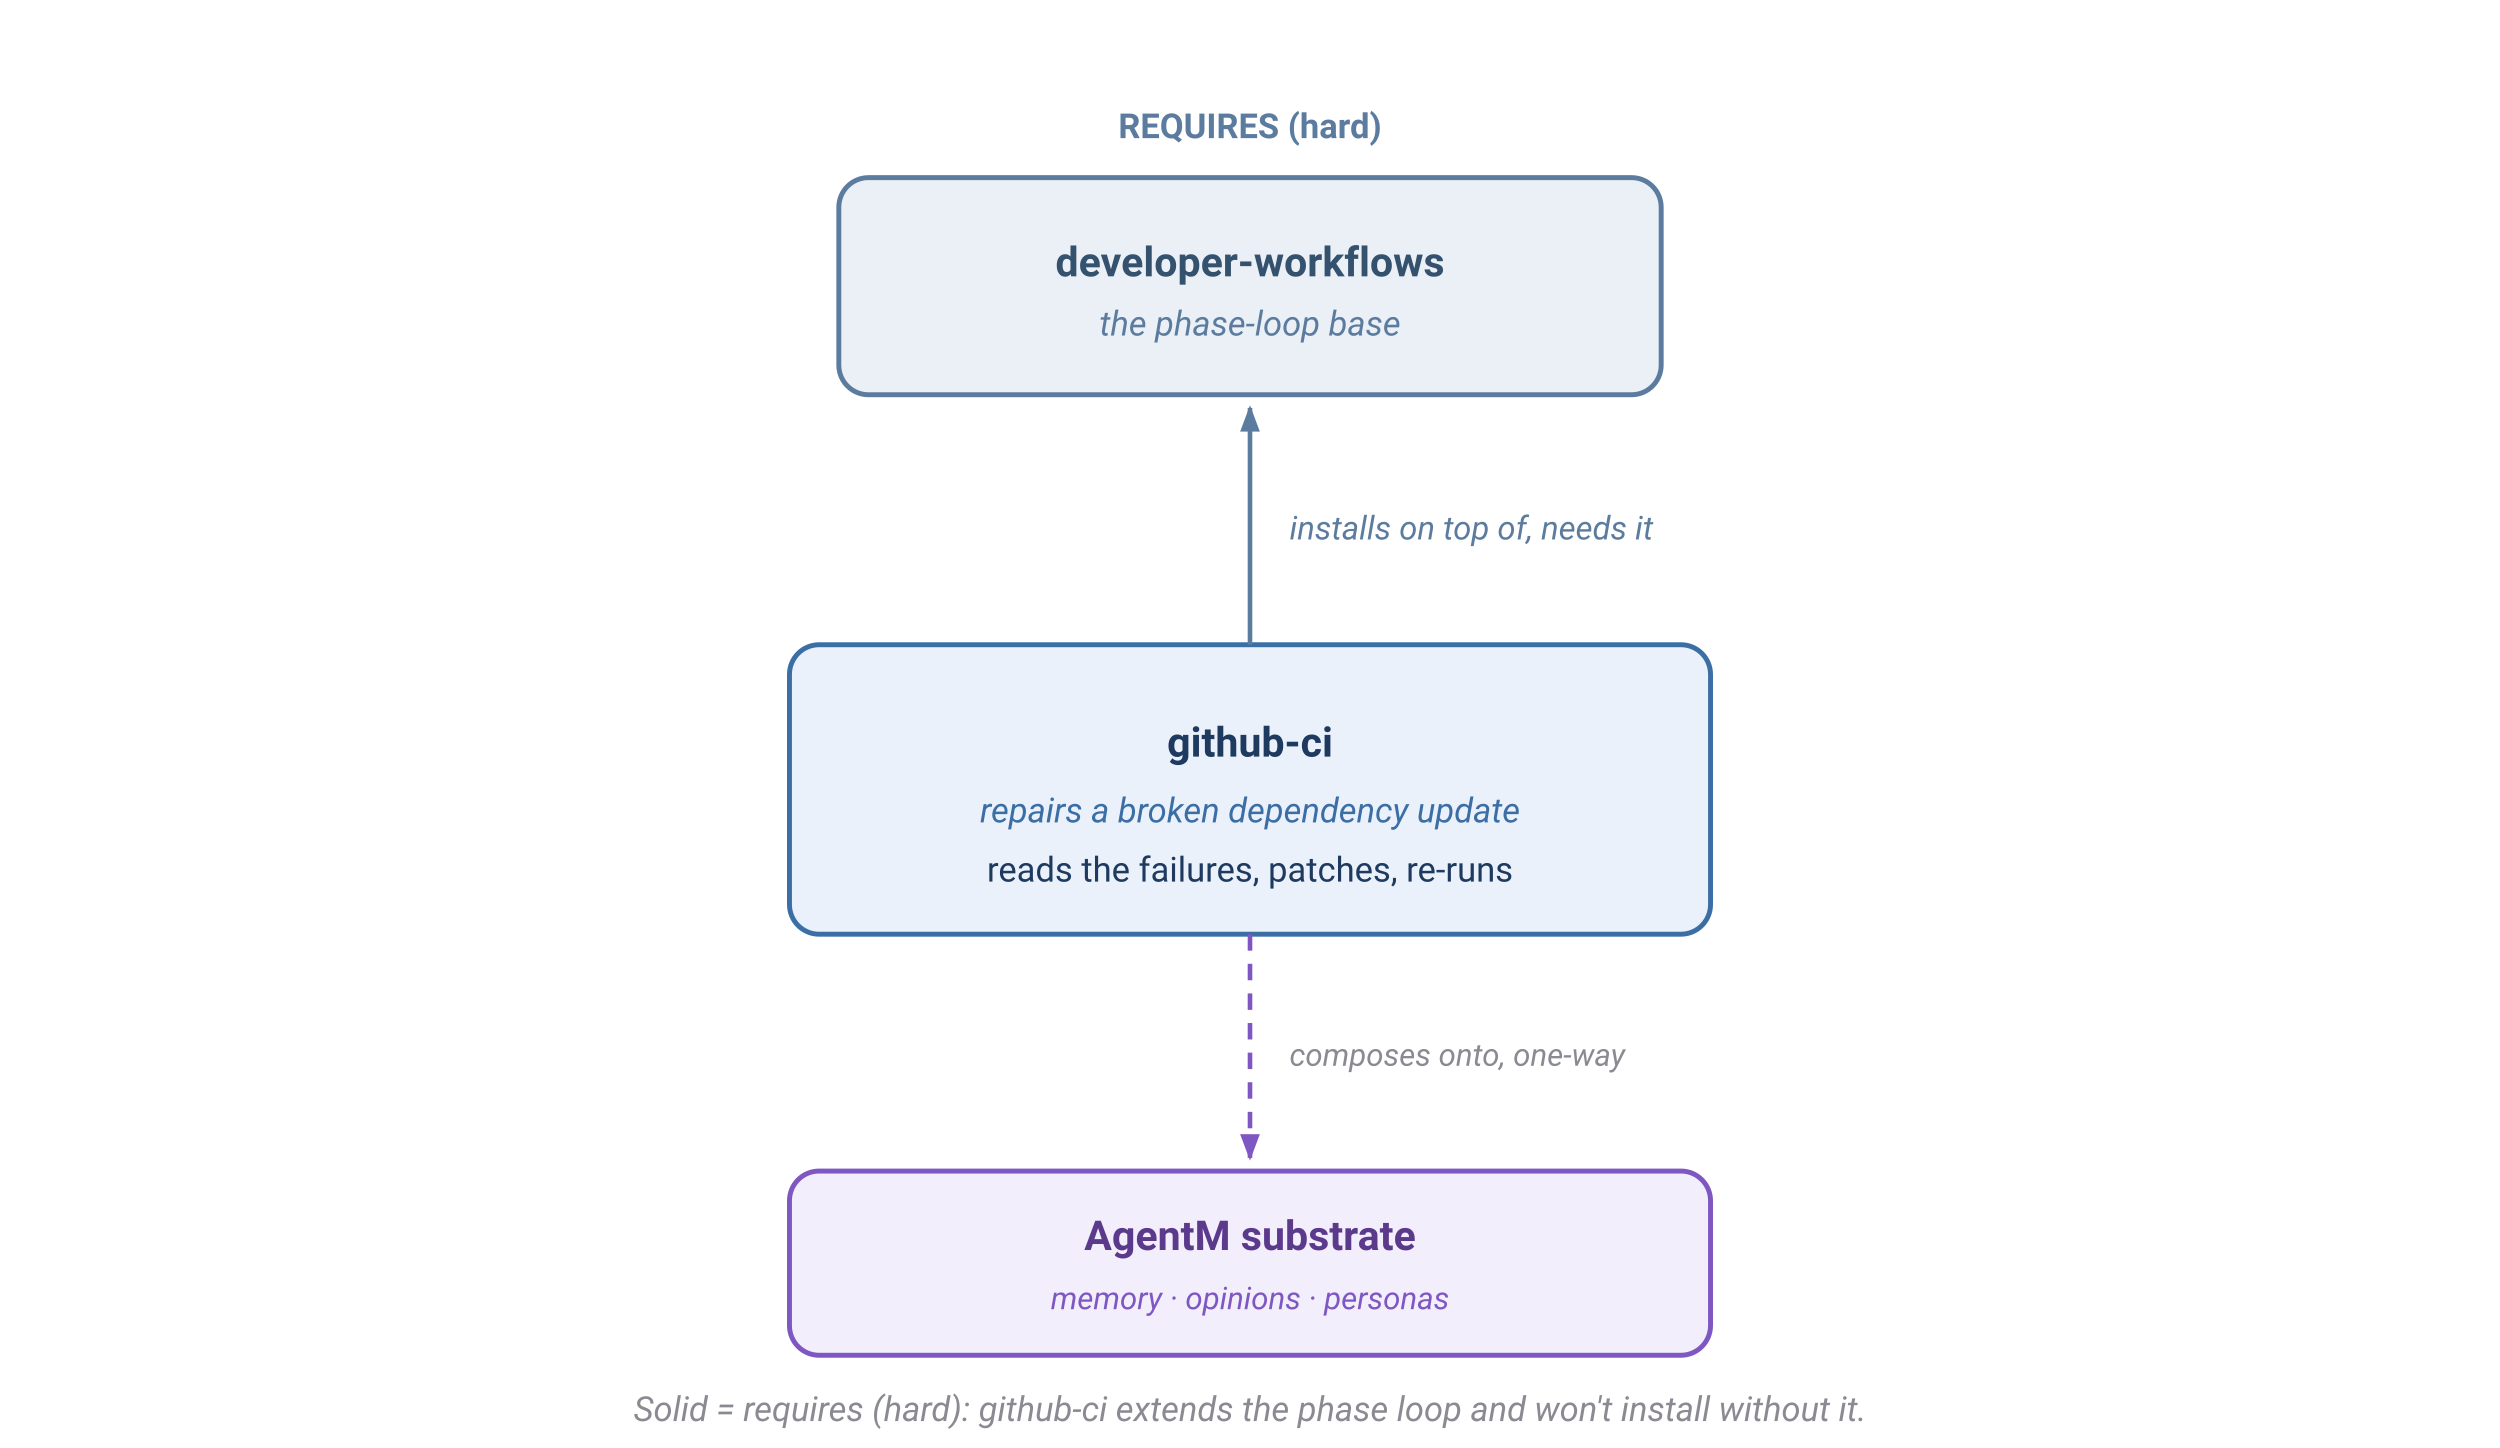
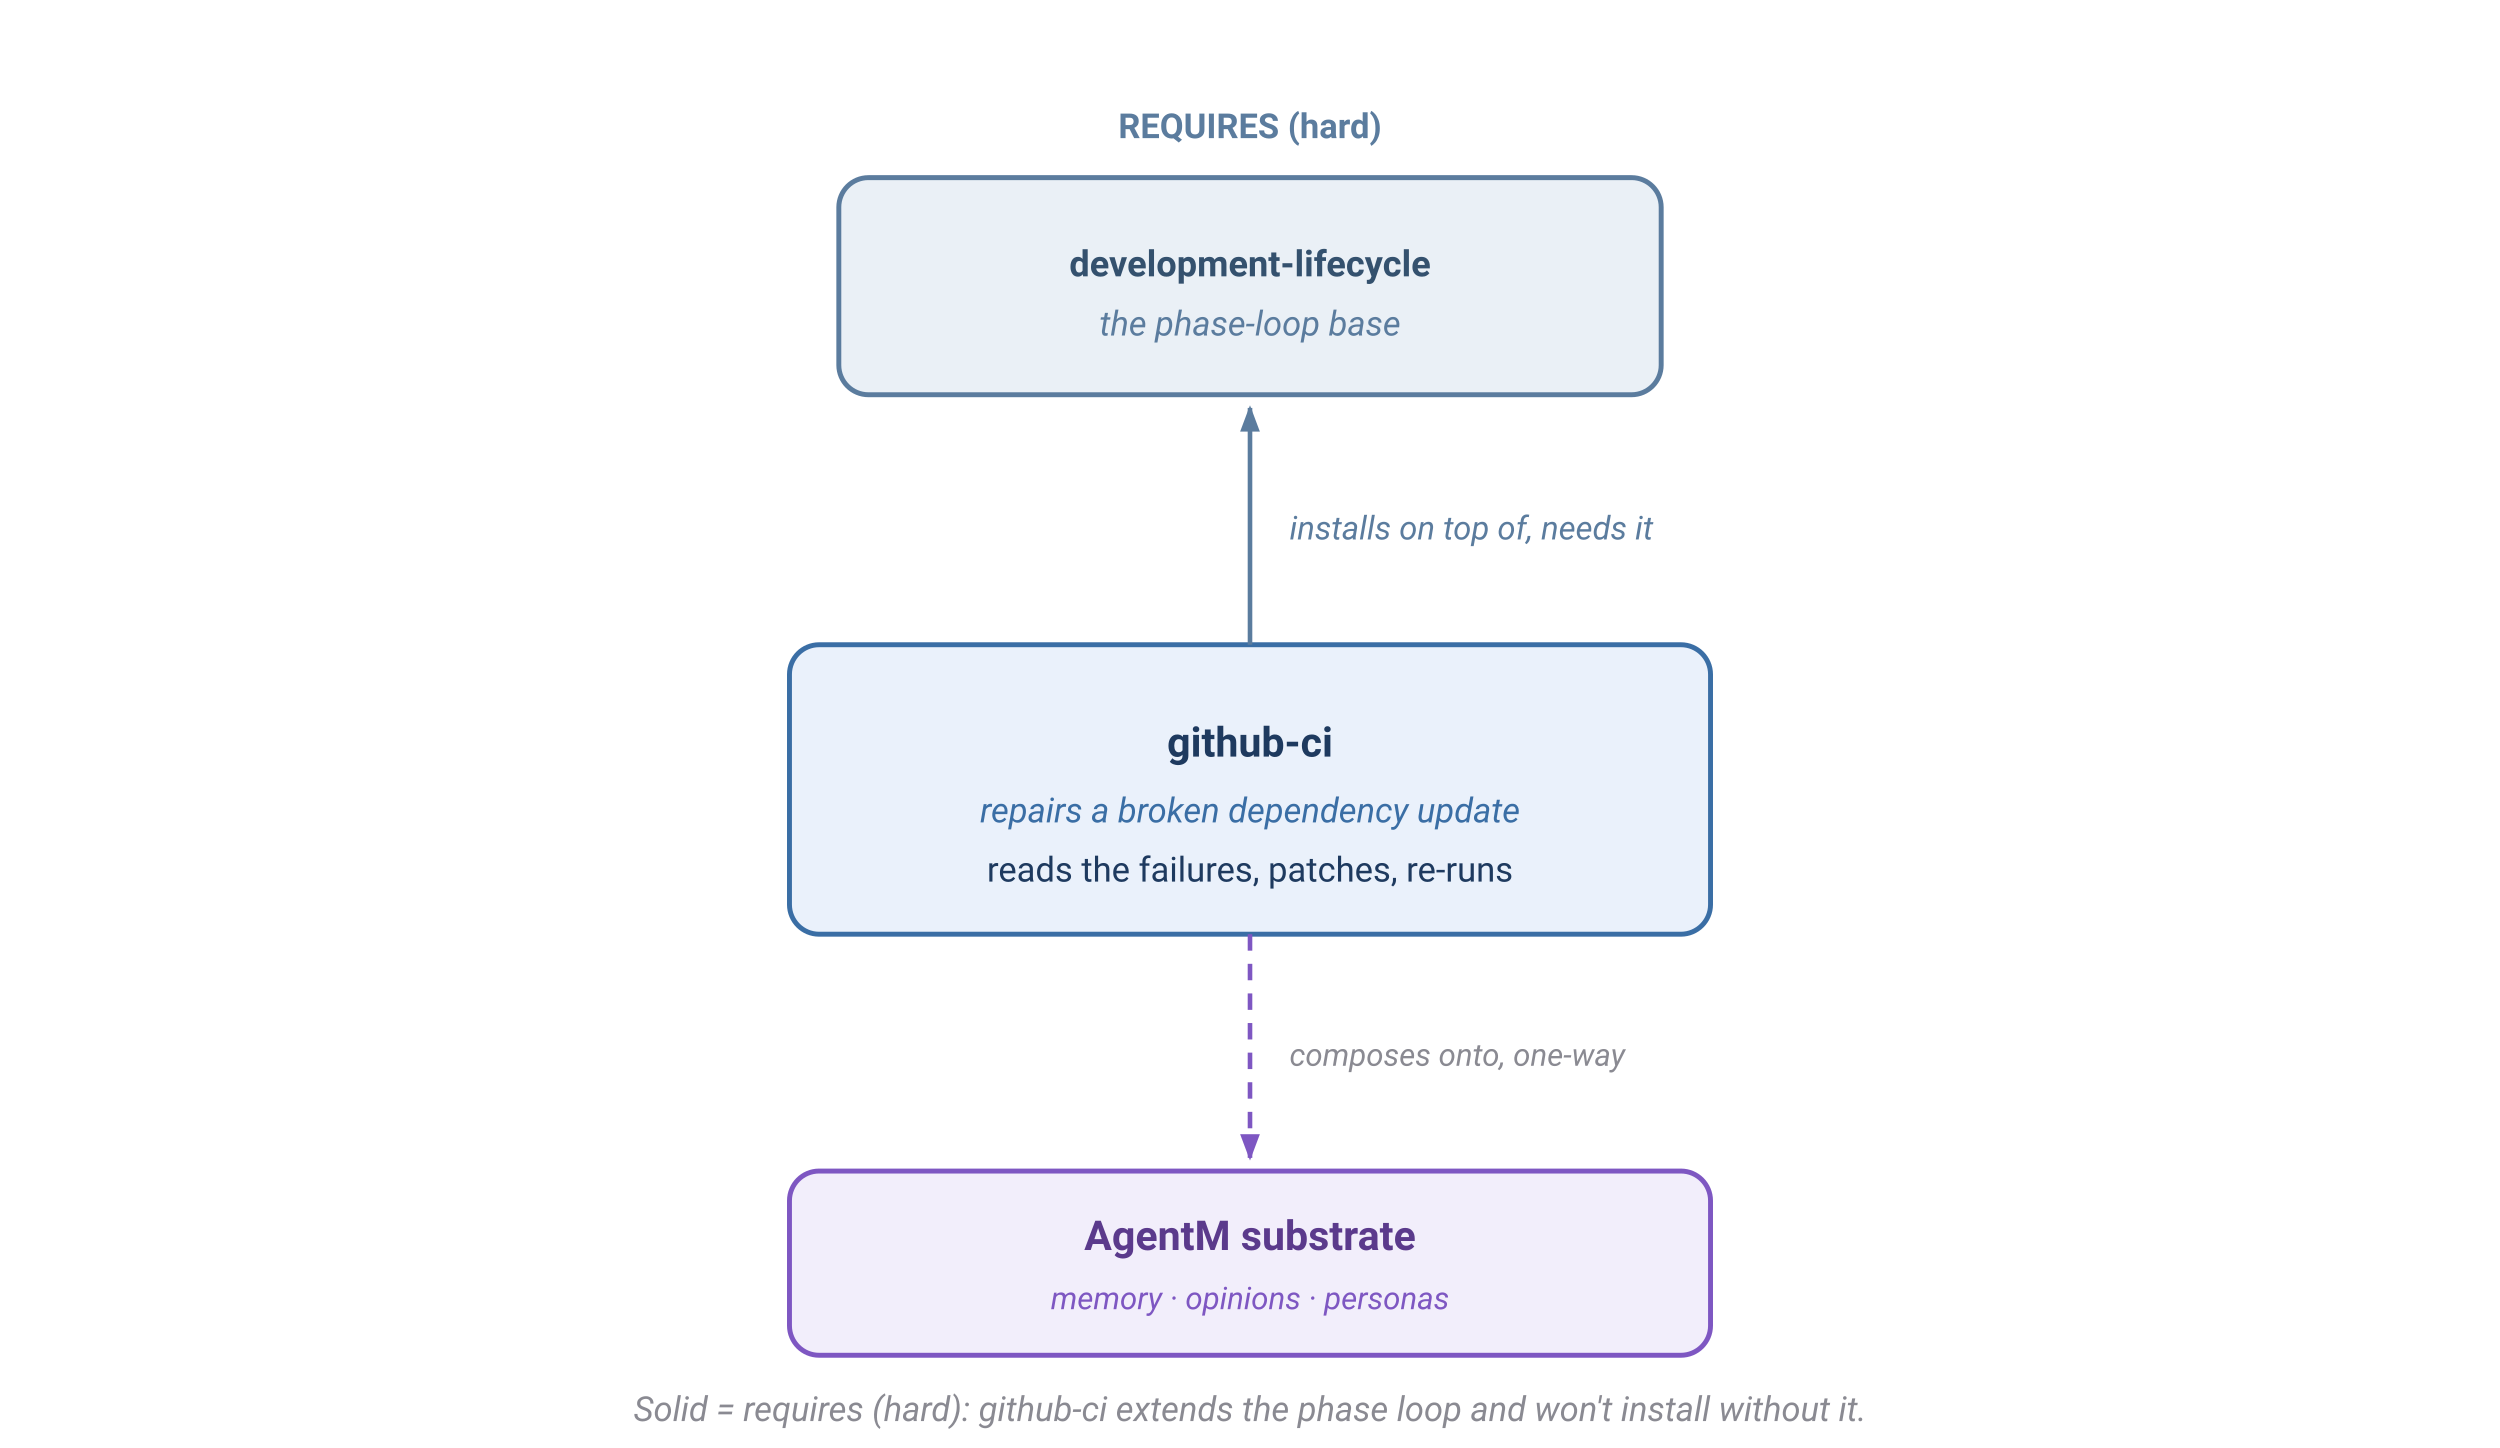
<svg xmlns="http://www.w3.org/2000/svg" viewBox="0 0 760 440" width="988" height="572" font-family="-apple-system, BlinkMacSystemFont, 'Segoe UI', Roboto, sans-serif">
  <defs>
    <marker id="req" markerWidth="10" markerHeight="10" refX="7.2" refY="3" orient="auto" markerUnits="userSpaceOnUse">
      <path d="M0,0 L8,3 L0,6 Z" fill="#5B7C9E" />
    </marker>
    <marker id="sub" markerWidth="10" markerHeight="10" refX="7.2" refY="3" orient="auto" markerUnits="userSpaceOnUse">
      <path d="M0,0 L8,3 L0,6 Z" fill="#7E57C2" />
    </marker>
  </defs>
  <text x="380" y="42" text-anchor="middle" font-size="10.5" font-weight="700" fill="#5B7C9E">REQUIRES (hard)</text>
  <rect x="255" y="54" width="250" height="66" rx="9" fill="#EAF0F6" stroke="#5B7C9E" stroke-width="1.5" />
-   <text x="380" y="84" text-anchor="middle" font-size="12.5" font-weight="700" fill="#34516e">developer-workflows</text>
+   <text x="380" y="84" text-anchor="middle" font-size="11" font-weight="700" fill="#34516e">development-lifecycle</text>
  <text x="380" y="102" text-anchor="middle" font-size="10.5" font-style="italic" fill="#5B7C9E">the phase-loop base</text>
  <rect x="240" y="196" width="280" height="88" rx="9" fill="#EAF1FB" stroke="#3A6EA5" stroke-width="1.5" />
  <text x="380" y="230" text-anchor="middle" font-size="12.5" font-weight="700" fill="#1e3a5f">github-ci</text>
  <text x="380" y="250" text-anchor="middle" font-size="10.5" font-style="italic" fill="#3A6EA5">repairs a broken dependency update</text>
  <text x="380" y="268" text-anchor="middle" font-size="10.5" fill="#1e3a5f">reads the failures, patches, re-runs</text>
  <path d="M380,196 L380,124" fill="none" stroke="#5B7C9E" stroke-width="1.4" marker-end="url(#req)" />
  <text x="392" y="164" text-anchor="start" font-size="10" font-style="italic" fill="#5B7C9E">installs on top of, needs it</text>
  <rect x="240" y="356" width="280" height="56" rx="9" fill="#F2EEFB" stroke="#7E57C2" stroke-width="1.5" />
  <text x="380" y="380" text-anchor="middle" font-size="12.5" font-weight="700" fill="#5b3a8c">AgentM substrate</text>
  <text x="380" y="398" text-anchor="middle" font-size="9.5" font-style="italic" fill="#7E57C2">memory · opinions · personas</text>
  <path d="M380,284 L380,352" fill="none" stroke="#7E57C2" stroke-width="1.4" stroke-dasharray="5 4" marker-end="url(#sub)" />
  <text x="392" y="324" text-anchor="start" font-size="9.5" font-style="italic" fill="#8a8a92">composes onto, one-way</text>
  <text x="380" y="432" text-anchor="middle" font-size="10.5" font-style="italic" fill="#8a8a92">Solid = requires (hard): github-ci extends the phase loop and won't install without it.</text>
</svg>
